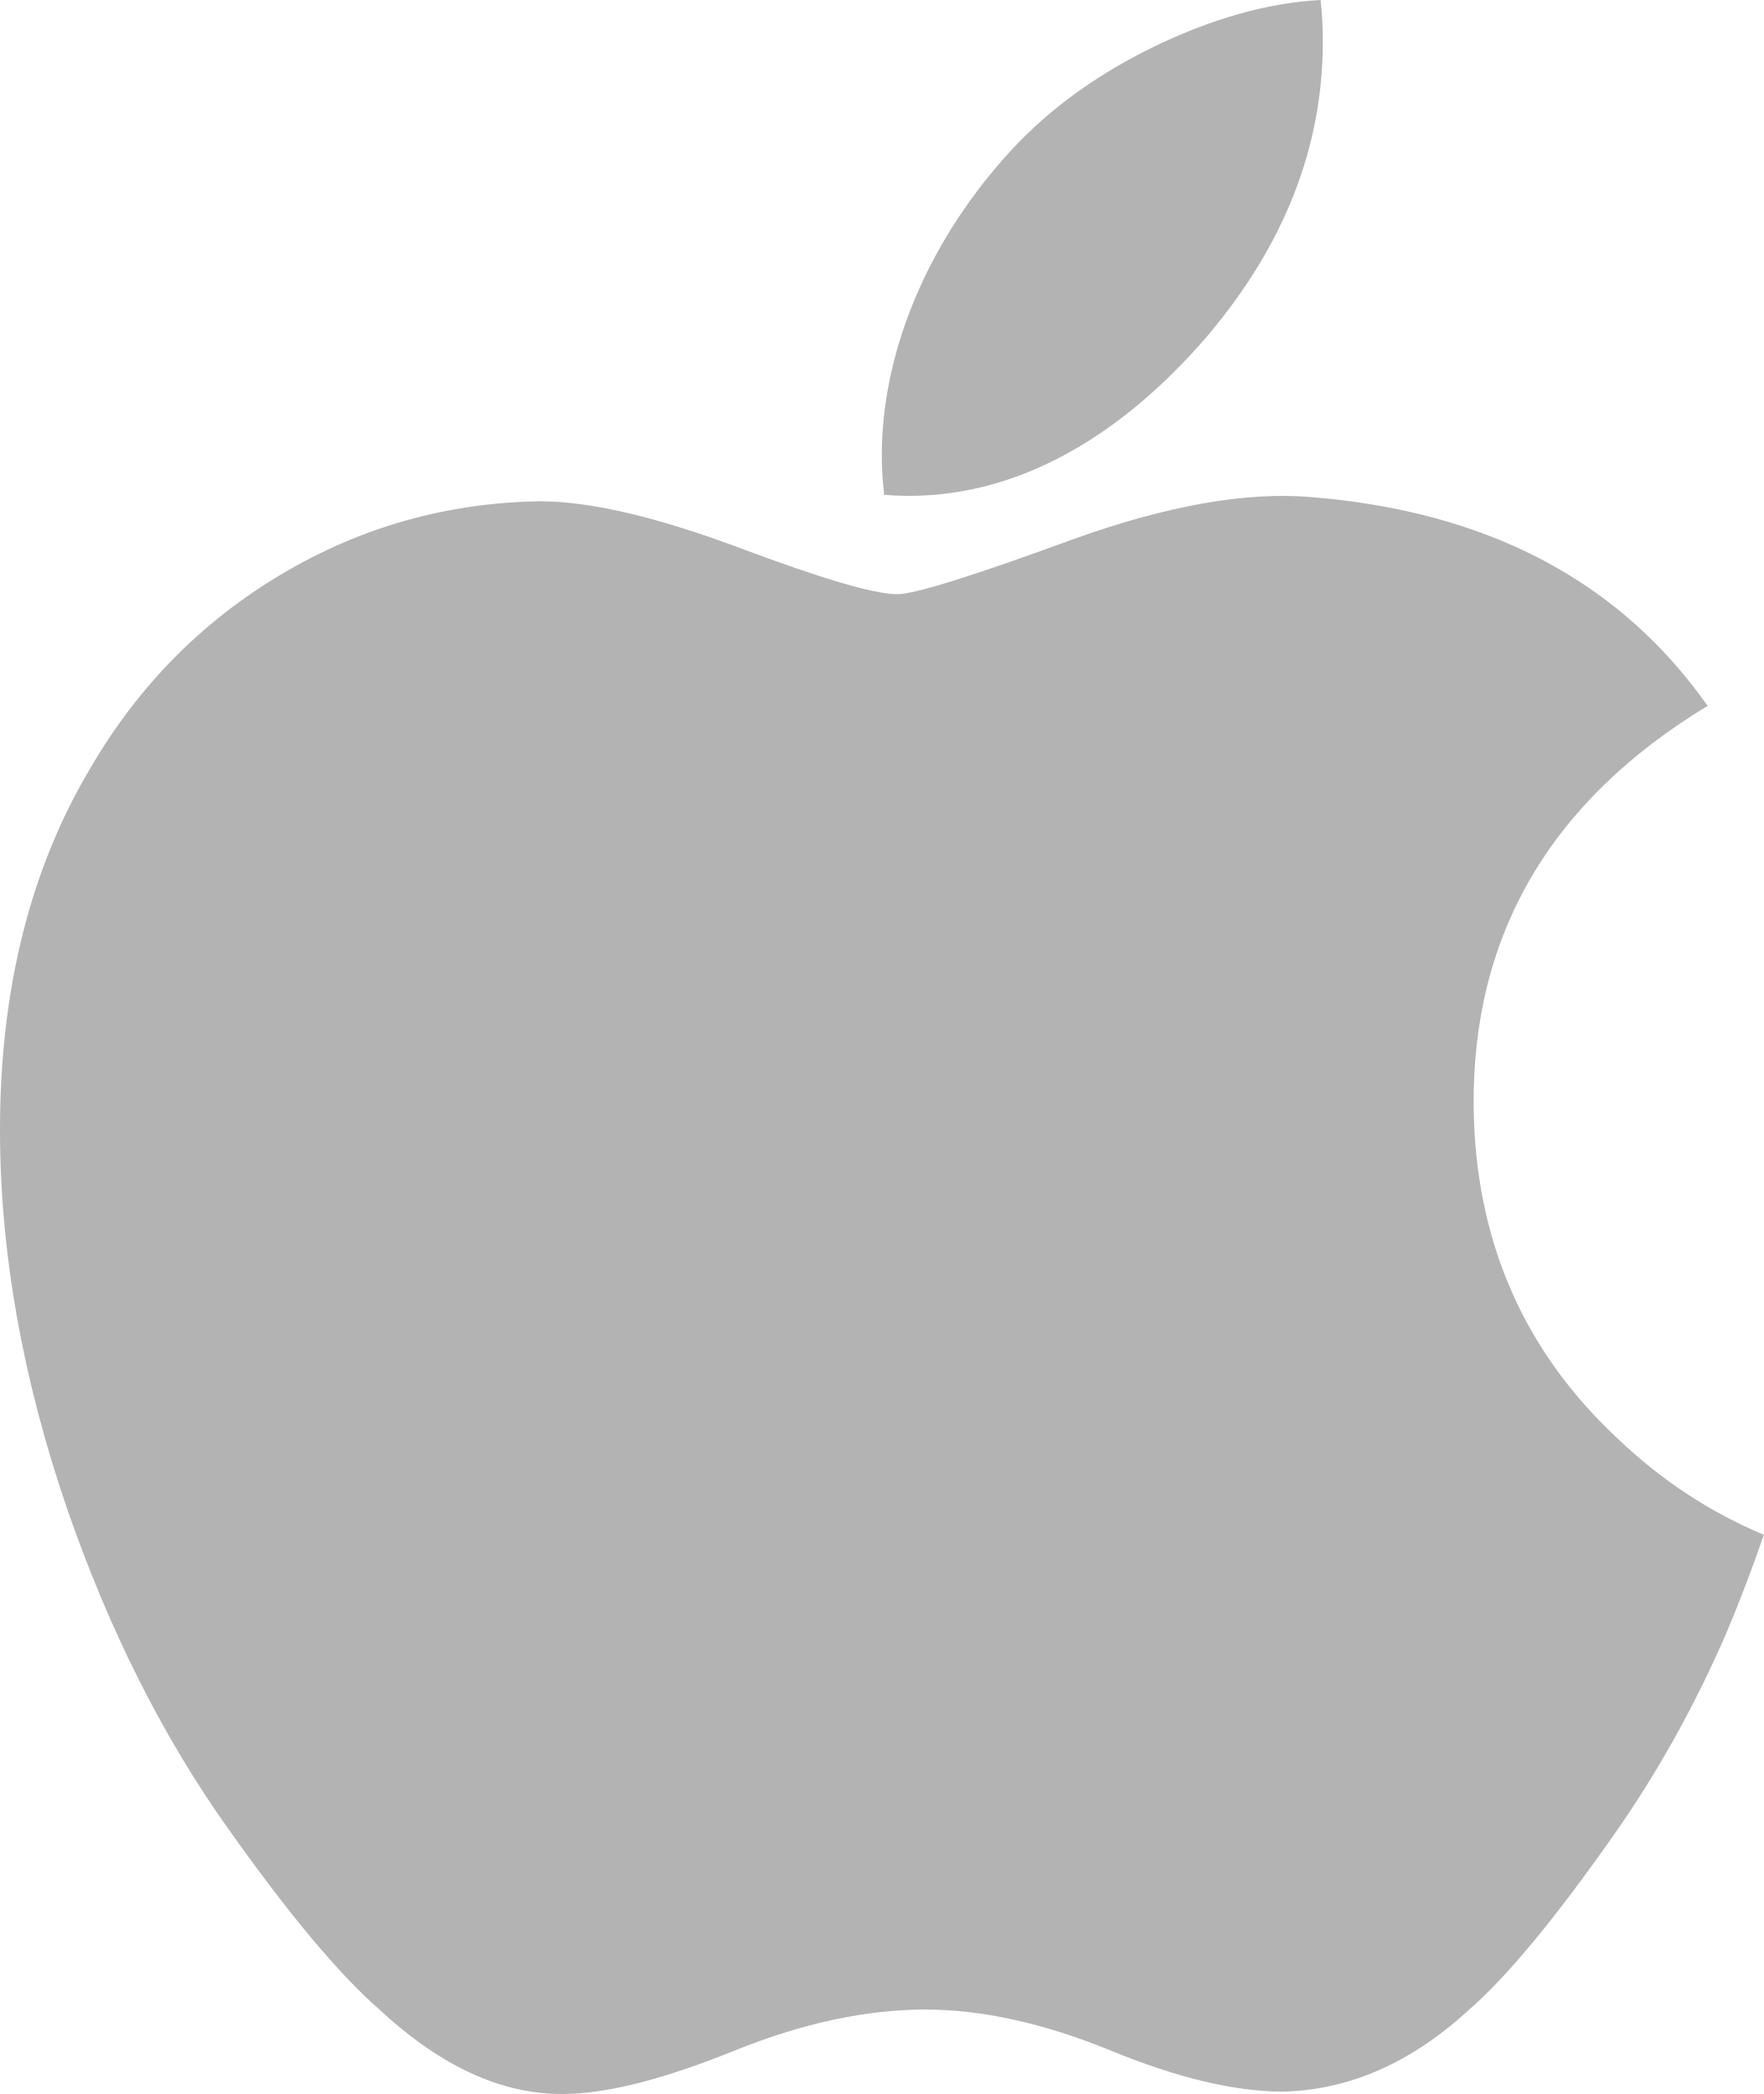
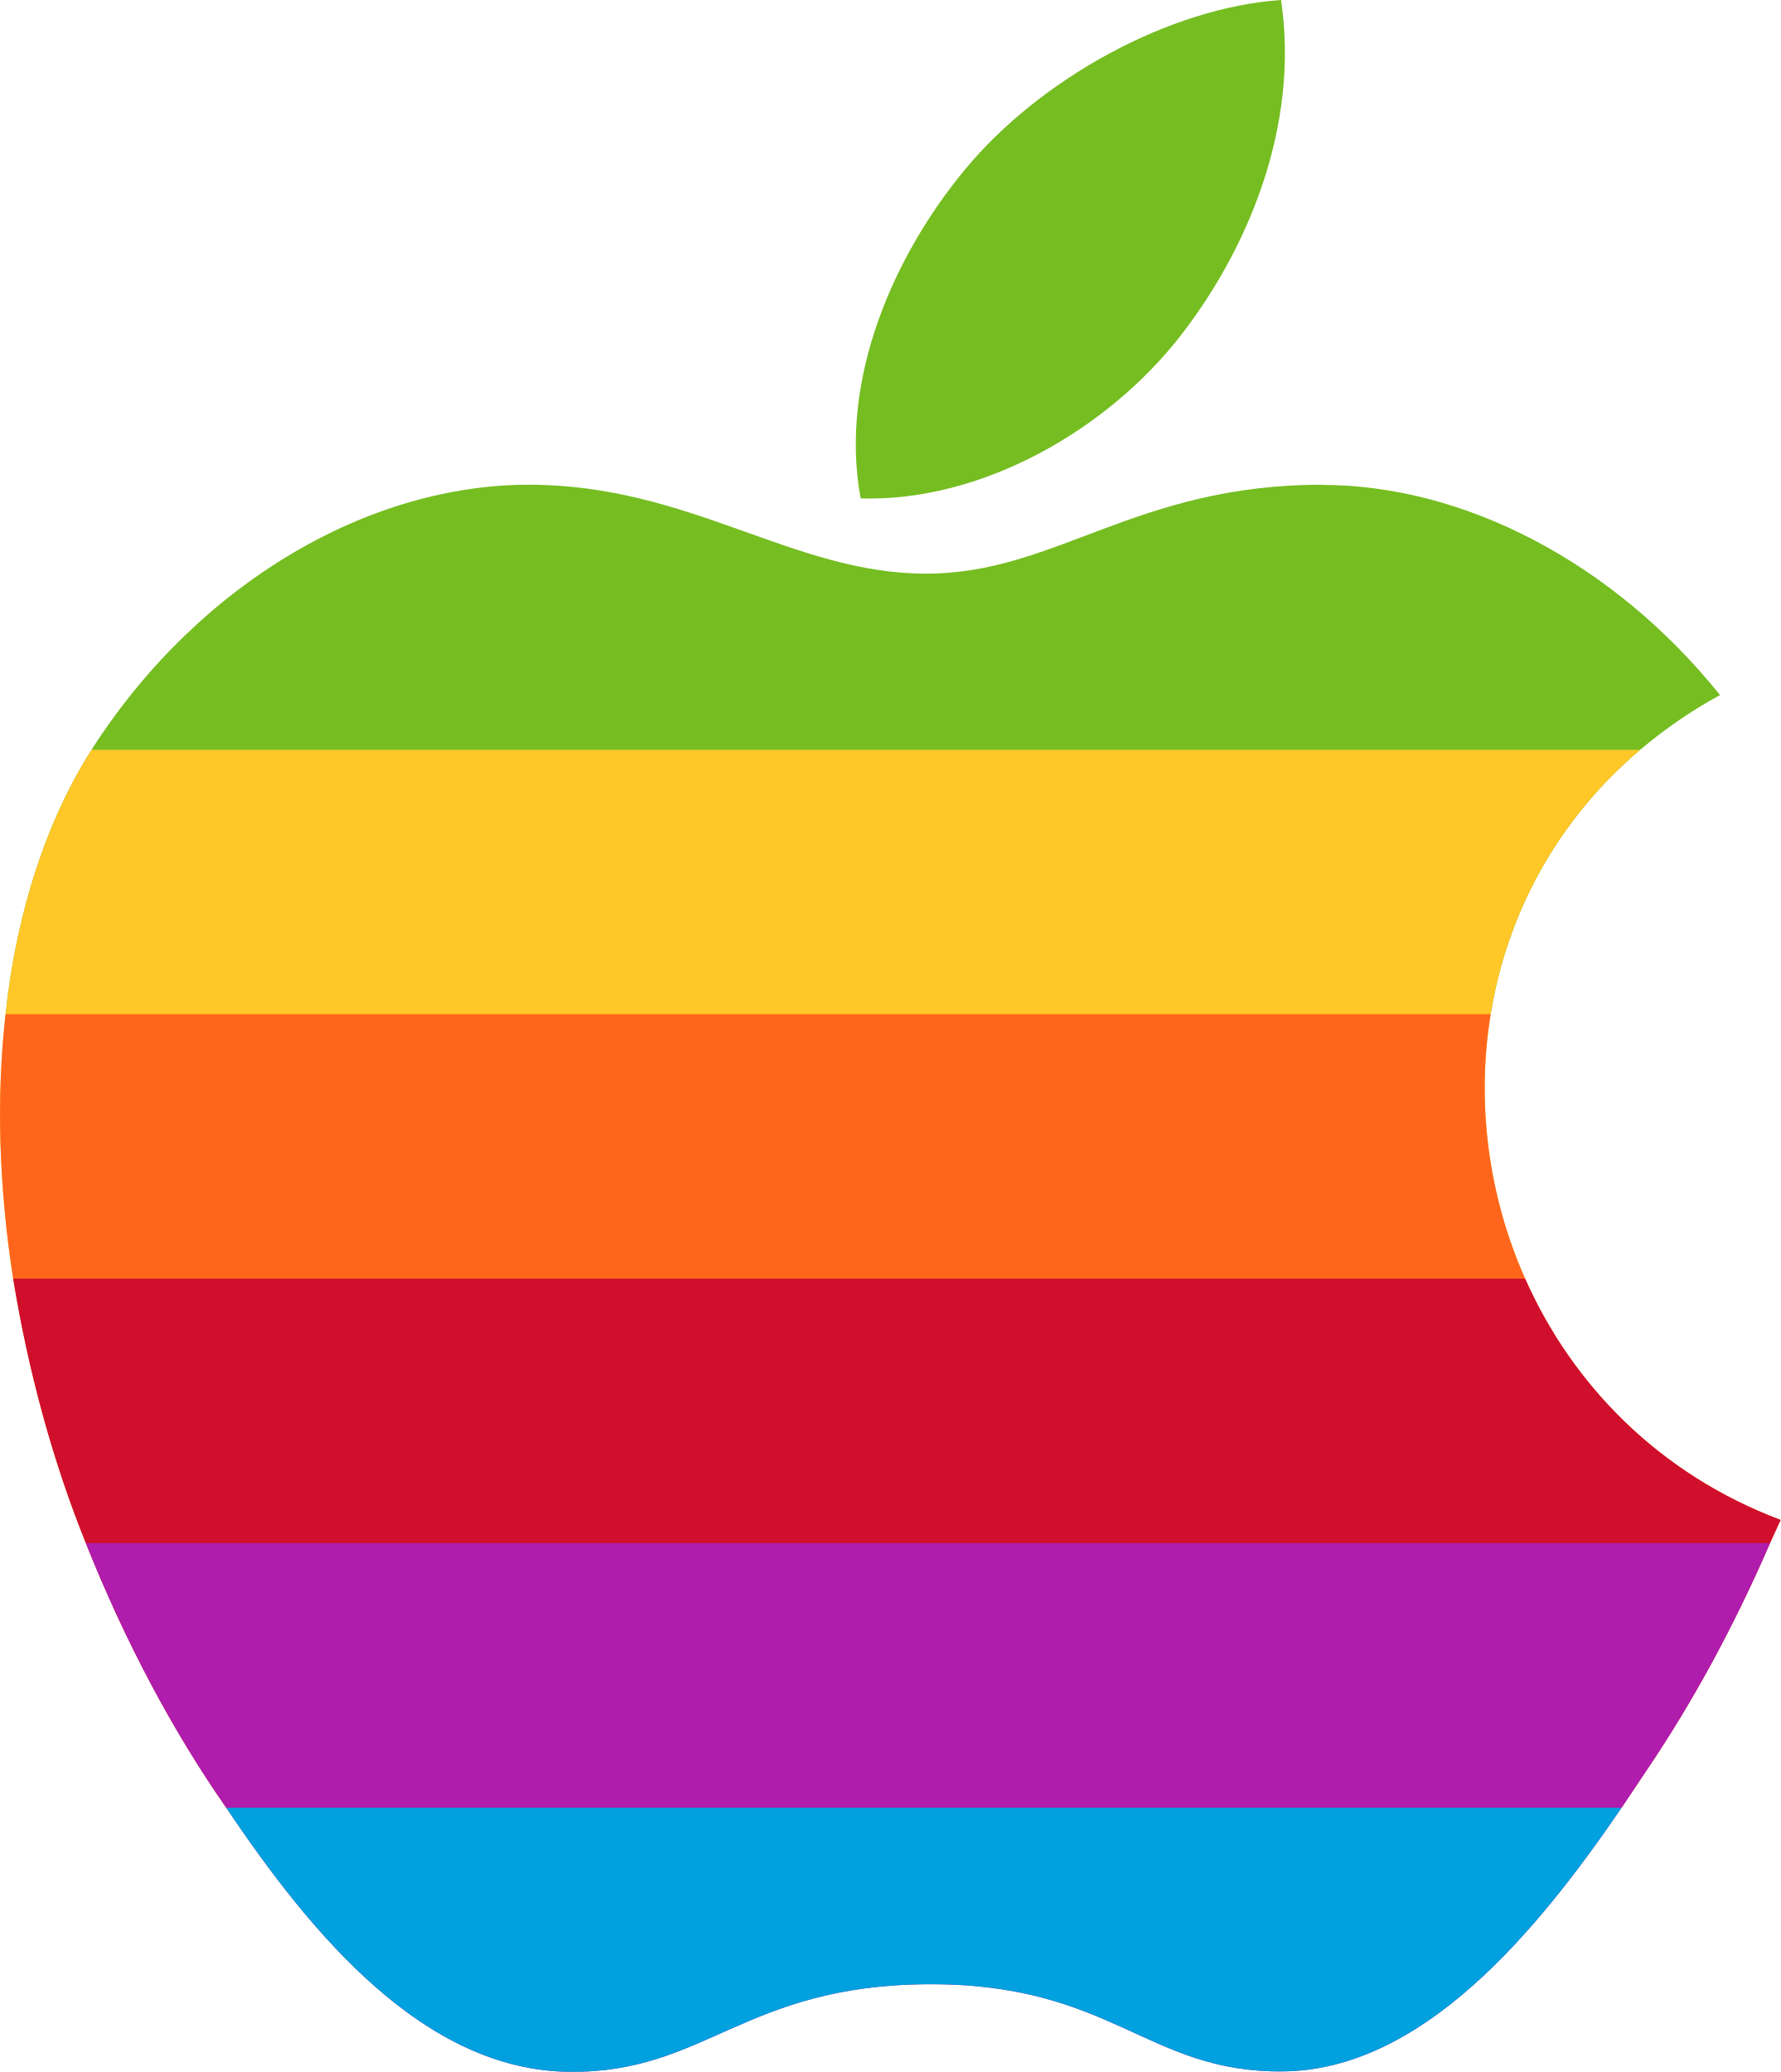
- <svg xmlns="http://www.w3.org/2000/svg" width="842.32" height="1000">
-   <path fill="#b3b3b3" d="M824.666 779.304c-15.123 34.937-33.024 67.097-53.764 96.664-28.271 40.307-51.418 68.208-69.257 83.701-27.653 25.431-57.282 38.456-89.01 39.196-22.777 0-50.245-6.481-82.22-19.629-32.079-13.086-61.56-19.567-88.516-19.567-28.271 0-58.591 6.481-91.022 19.567-32.481 13.148-58.646 19.999-78.652 20.678-30.425 1.296-60.751-12.098-91.022-40.246-19.32-16.851-43.486-45.739-72.436-86.664-31.061-43.702-56.597-94.38-76.603-152.156C10.74 658.443 0 598.013 0 539.508c0-67.016 14.481-124.817 43.486-173.254C66.282 327.348 96.608 296.658 134.564 274.128c37.956-22.53 78.967-34.011 123.132-34.746 24.166 0 55.856 7.475 95.238 22.166 39.27 14.74 64.486 22.215 75.541 22.215 8.265 0 36.277-8.741 83.763-26.166 44.906-16.16 82.806-22.851 113.855-20.215 84.133 6.79 147.341 39.956 189.377 99.707-75.245 45.591-112.466 109.447-111.725 191.365.679 63.807 23.826 116.904 69.319 159.063 20.617 19.567 43.641 34.69 69.257 45.431-5.555 16.111-11.419 31.542-17.654 46.357zM631.709 20.006c0 50.011-18.271 96.707-54.69 139.928-43.949 51.381-97.108 81.072-154.755 76.387-.735-6-1.16-12.314-1.16-18.95 0-48.011 20.901-99.392 58.017-141.403 18.53-21.271 42.097-38.957 70.677-53.066C578.316 9.002 605.29 1.316 630.66 0c.741 6.686 1.049 13.372 1.049 20.005z" />
+ <svg xmlns="http://www.w3.org/2000/svg" version="1.2" viewBox="0 0 89.89 104.6">
+   <defs>
+     <clipPath id="a">
+       <path d="M150.97 50.8c-9.07.38-19.66 3.95-25.85 8.6-5.62 4.21-10.26 10.47-8.46 16.56 9.9.19 20.13-3.47 26.07-8.18 5.55-4.4 9.77-10.63 8.24-16.99m3.35 24.48c-15.27 0-21.72 4.49-32.31 4.49-10.92 0-19.23-4.49-32.43-4.49-12.98 0-26.77 4.88-35.51 13.21l-.16.16A24.3 24.3 0 0 0 46.88 102c-.76 4.14-.56 8.66.62 13.35a46 46 0 0 0 5.93 13.35 65 65 0 0 0 11.45 13.35c7 6.45 16.2 13.28 28.04 13.34 11.08.07 14.21-4.37 29.24-4.42s17.87 4.47 28.94 4.4c11.35-.05 20.7-7 27.67-13.32l1.98-1.83a70 70 0 0 0 10.12-11.51l.87-1.18c-9.96-2.32-17.03-6.85-20.85-12.18-3-4.18-4-8.86-2.81-13.35 1.31-4.98 5.3-9.73 12.2-13.35a45 45 0 0 1 6.52-2.76c-8.72-6.72-20.95-10.61-32.48-10.61" />
+     </clipPath>
+   </defs>
+   <g clip-path="url(#a)" transform="matrix(.61862 0 0 1 -28.72 -50.8)">
+     <g stroke-linecap="round">
+       <path fill="#75bd21" d="M24.86 37.45H213.3V102H24.86z" />
+       <path fill="#ffc728" d="M24.86 88.65H213.3v26.7H24.86z" />
+       <path fill="#ff661c" d="M24.86 102H213.3v26.7H24.86z" />
+       <path fill="#cf0f2b" d="M24.86 115.35H213.3v26.7H24.86z" />
+       <path fill="#b01cab" d="M24.86 128.7H213.3v26.68H24.86z" />
+       <path fill="#00a1de" d="M24.86 142.06H213.3v26.68H24.86z" />
+     </g>
+   </g>
</svg>
